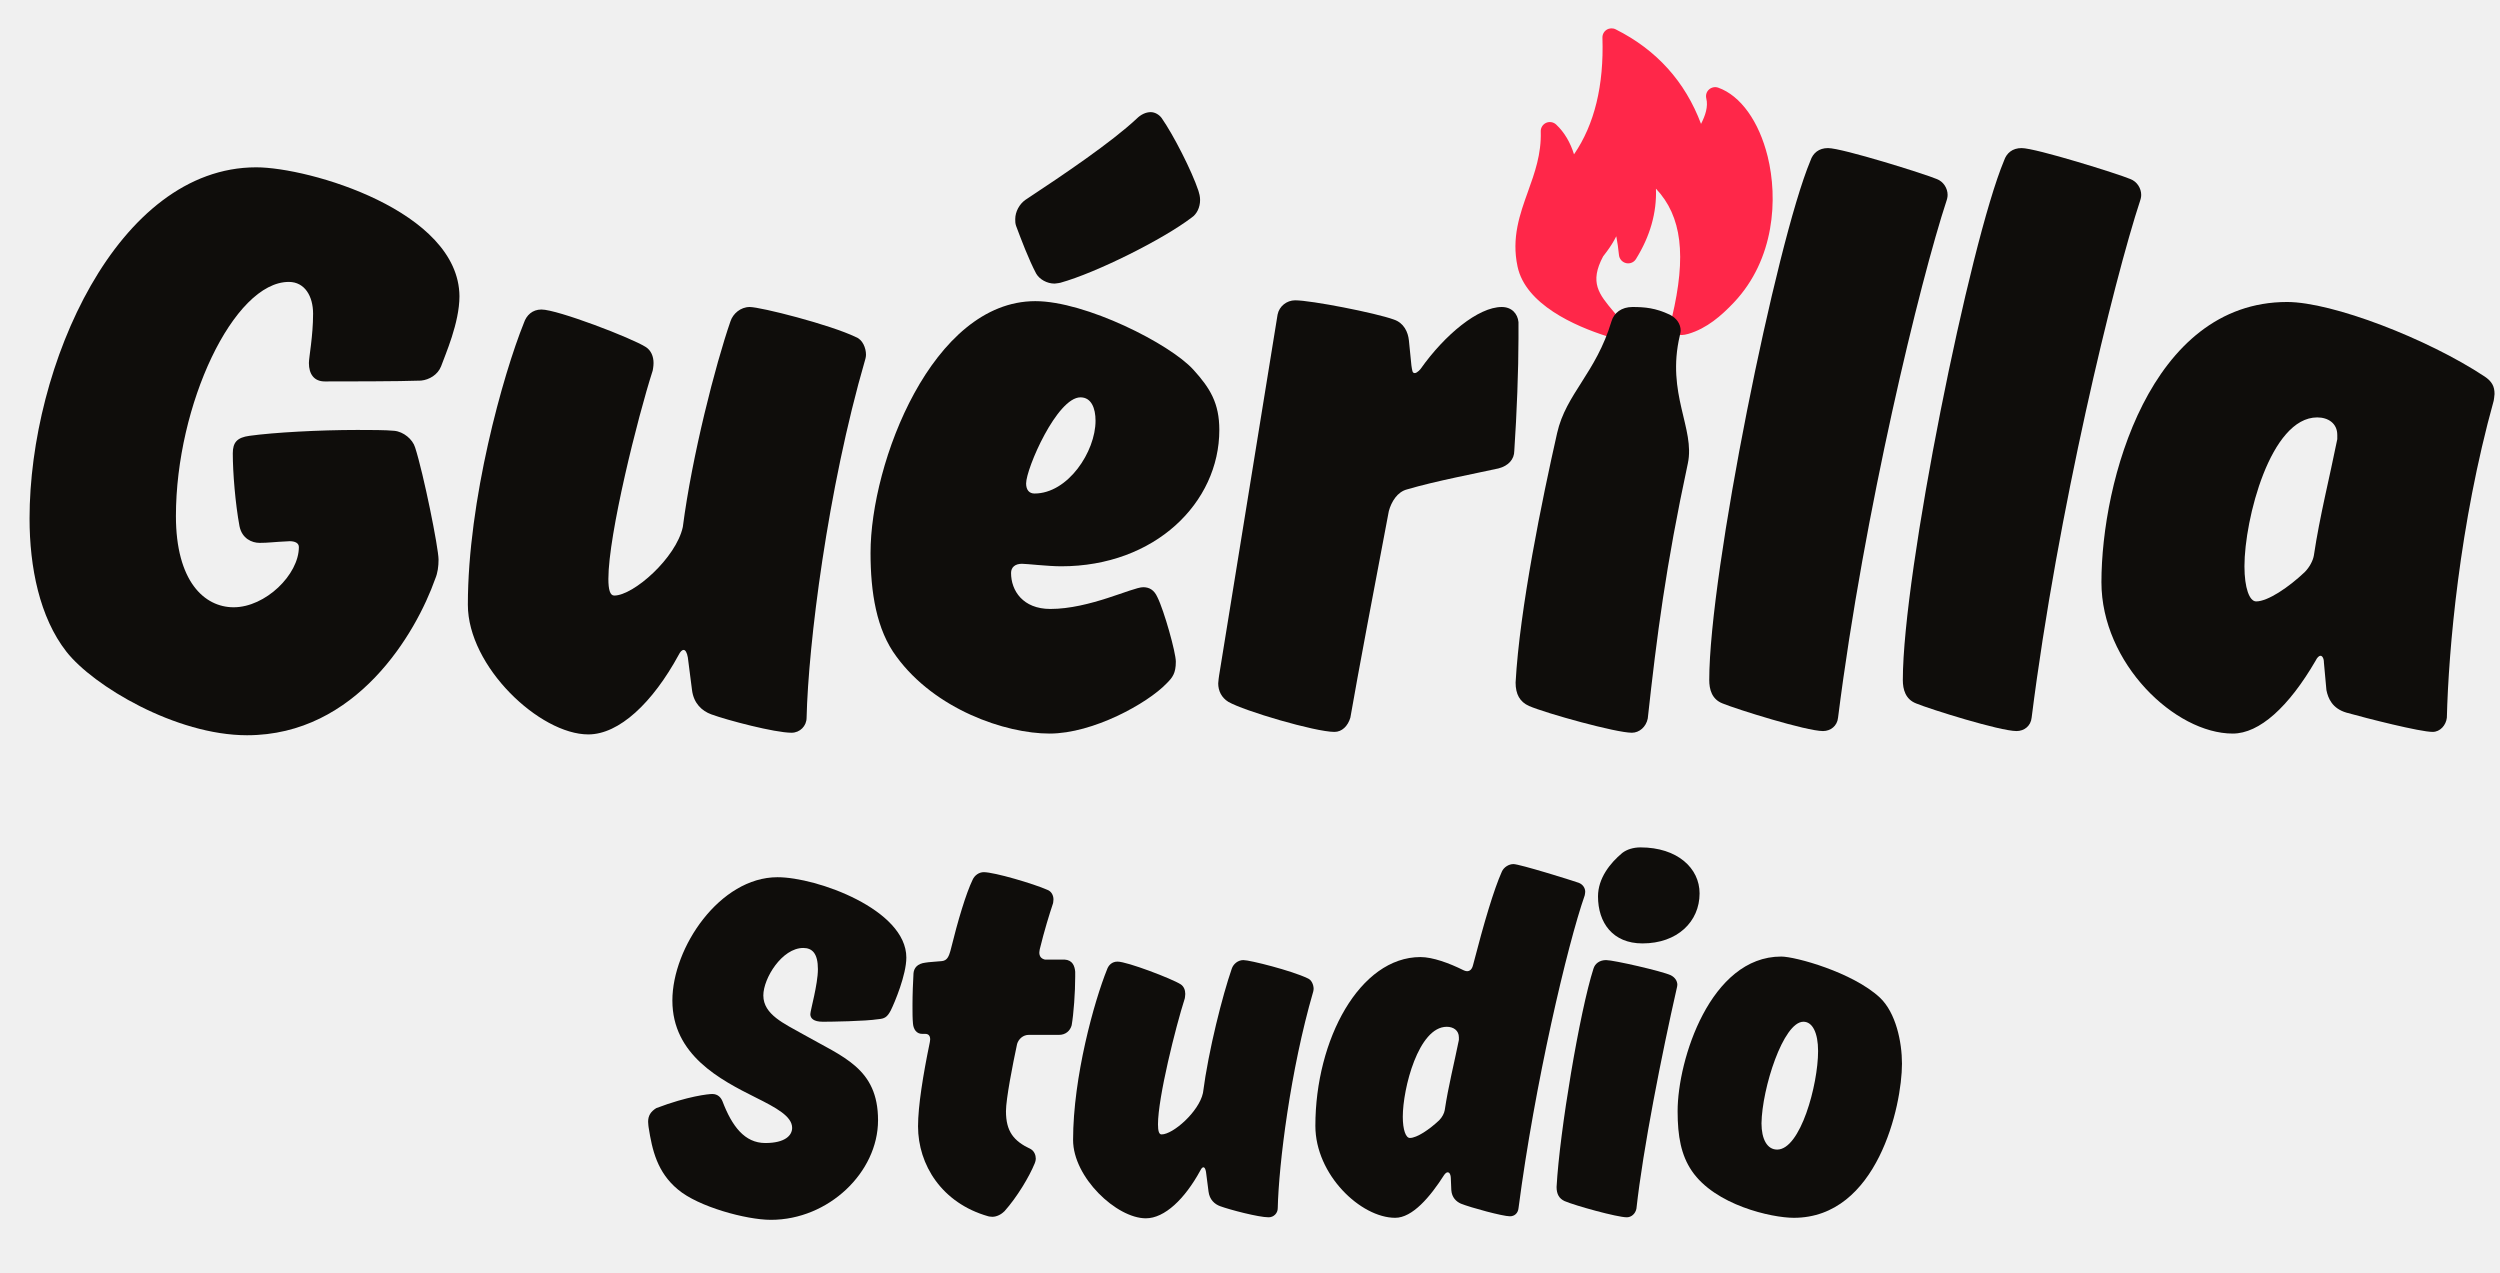
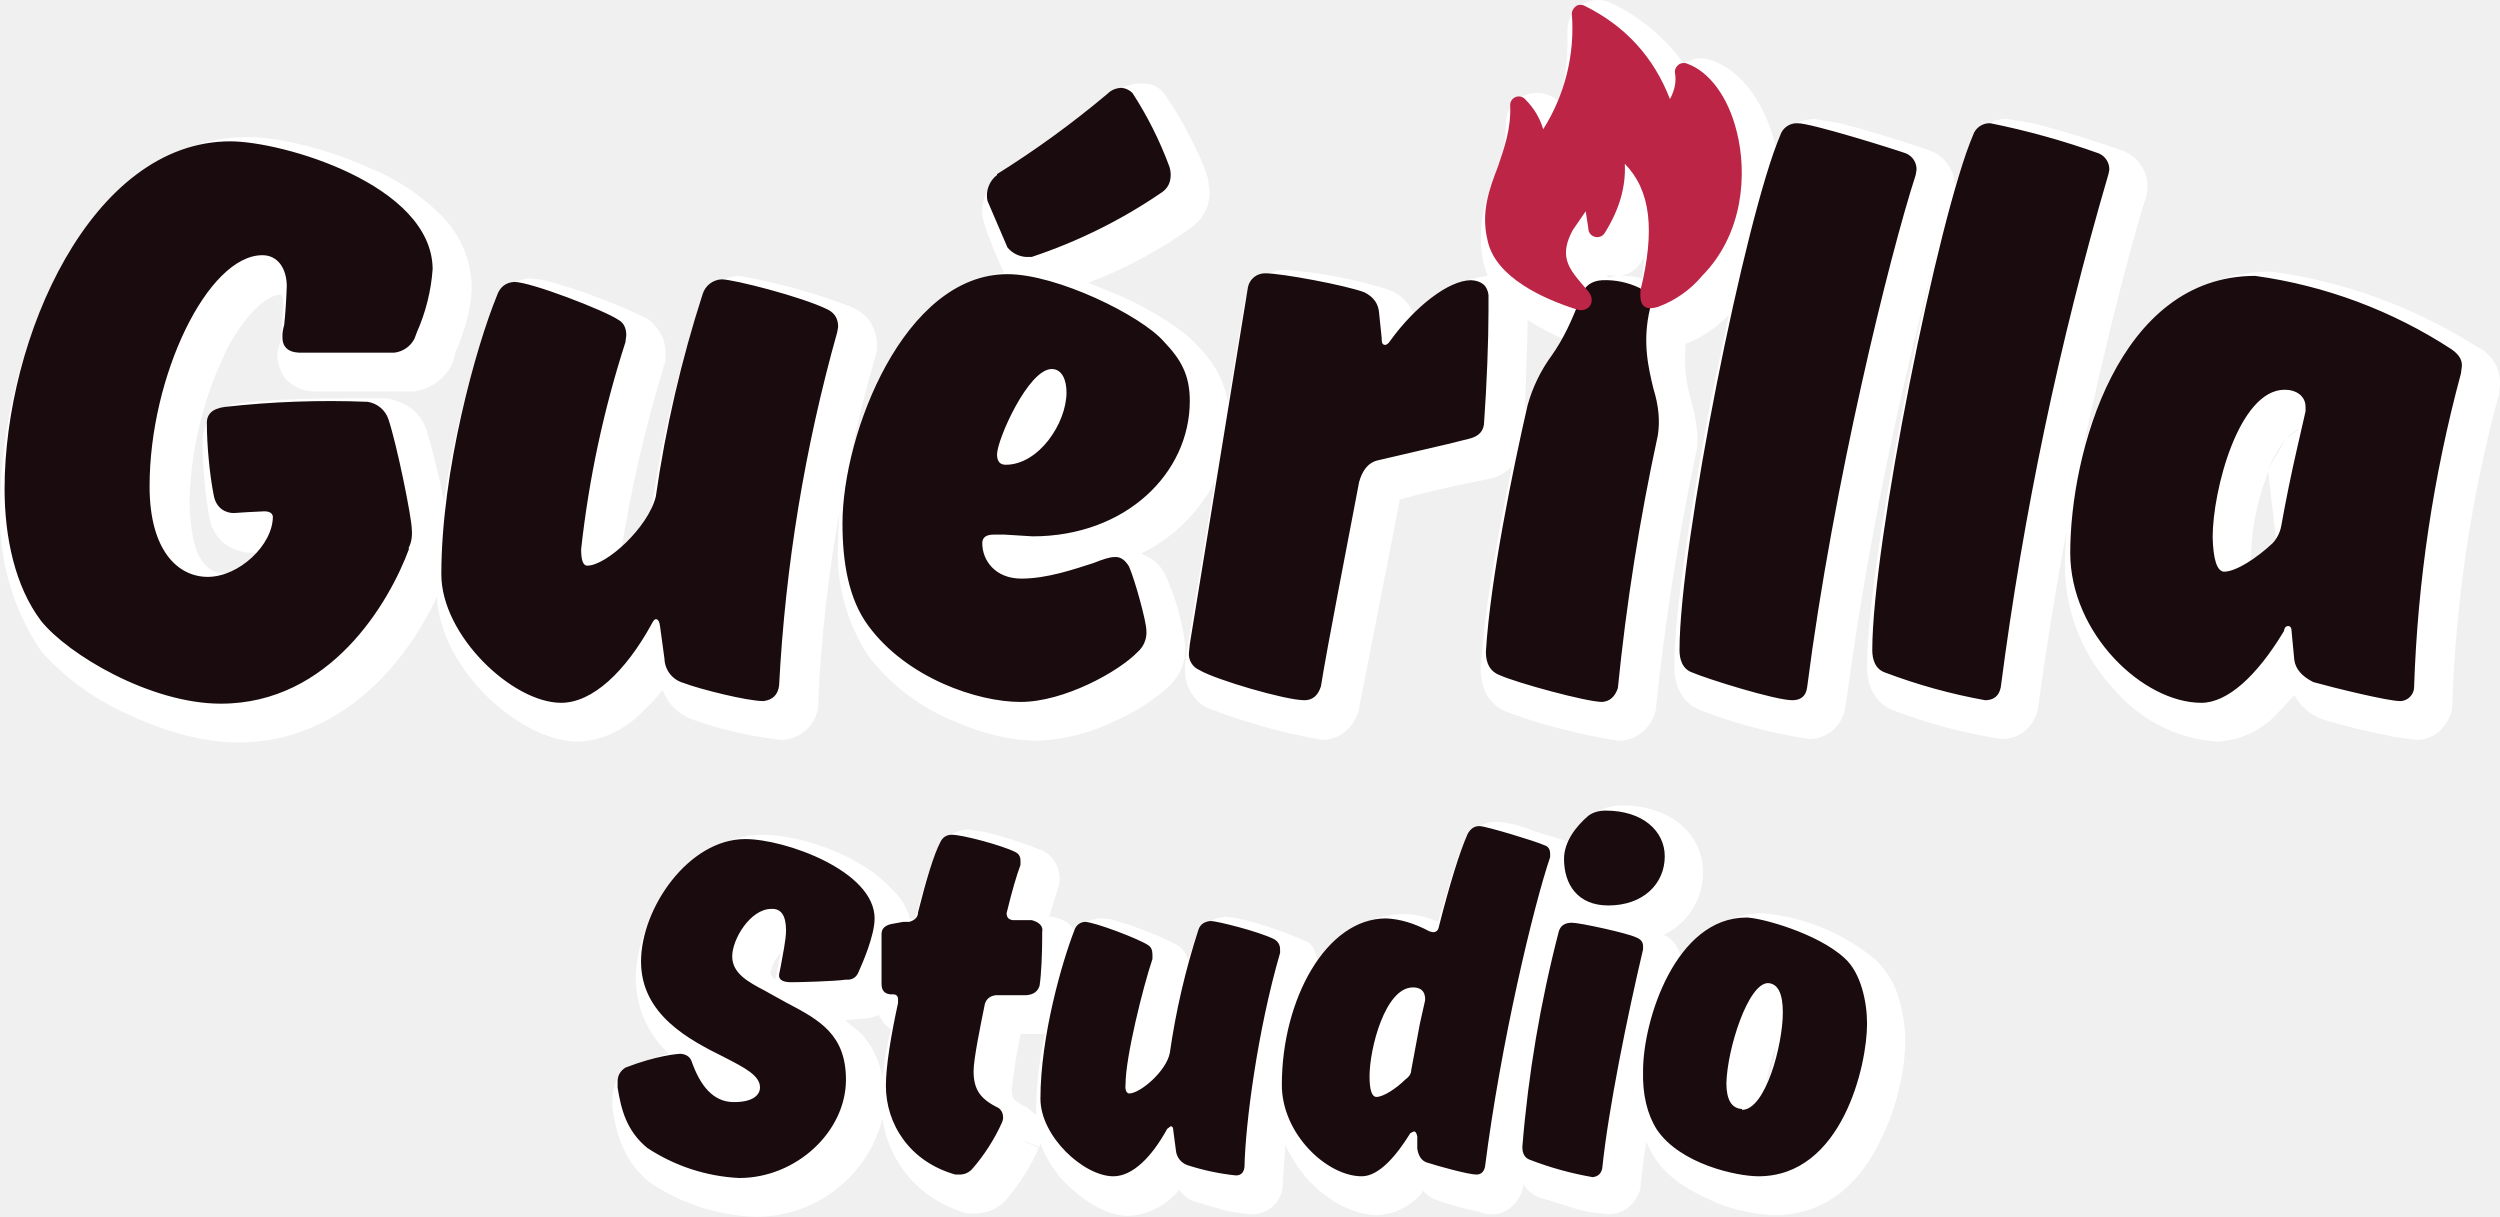
- <svg xmlns="http://www.w3.org/2000/svg" width="222" height="113" viewBox="0 0 222 113" fill="none" aria-hidden="true">
-   <path class="fire" d="M151.763 7.946C151.984 7.747 152.297 7.686 152.579 7.785C154.556 8.487 156.196 10.769 156.968 13.891C157.894 17.643 157.593 23.02 153.975 26.855C152.86 28.036 151.562 29.167 149.917 29.65C148.189 30.156 148.37 28.603 148.47 28.191C149.766 22.714 149.36 19.206 147.048 16.752C147.127 18.884 146.532 20.981 145.27 23.007C145.089 23.301 144.734 23.446 144.393 23.365C144.053 23.284 143.801 22.996 143.765 22.648C143.704 22.046 143.625 21.49 143.525 20.98C143.298 21.44 143.014 21.896 142.674 22.35C142.558 22.497 142.453 22.637 142.354 22.772C141.12 25.092 141.984 26.12 143.288 27.671C143.453 27.867 143.619 28.067 143.782 28.272C144.559 29.243 143.69 30.143 142.732 29.872C139.83 28.95 135.473 27.029 134.758 23.67C134.211 21.111 134.961 19.025 135.686 17.007L135.686 17.007L135.688 17.002L135.689 16.997C136.277 15.363 136.884 13.673 136.818 11.674C136.808 11.345 136.997 11.044 137.294 10.909C137.594 10.775 137.946 10.835 138.187 11.06C138.904 11.727 139.452 12.656 139.772 13.705C141.587 11.066 142.435 7.594 142.296 3.353C142.286 3.067 142.427 2.796 142.669 2.644C142.909 2.491 143.214 2.476 143.471 2.605C147.099 4.423 149.641 7.243 151.052 11.002C151.426 10.272 151.7 9.482 151.519 8.74C151.449 8.45 151.537 8.143 151.763 7.946Z" fill="#FF2749" />
-   <path d="M21.935 65.29C31.665 65.29 36.938 56.228 38.646 51.401C38.869 50.881 38.943 50.287 38.943 49.693C38.943 48.653 37.606 42.042 36.864 39.74C36.641 38.997 35.824 38.329 35.007 38.255C34.264 38.18 32.853 38.18 31.739 38.18C28.322 38.18 24.312 38.403 22.158 38.7C21.044 38.849 20.672 39.294 20.672 40.26C20.672 41.968 20.895 44.716 21.267 46.722C21.489 47.836 22.381 48.207 23.049 48.207C23.866 48.207 24.163 48.133 25.723 48.059C26.169 48.059 26.54 48.207 26.54 48.578C26.54 51.029 23.569 53.926 20.747 53.926C18.147 53.926 15.622 51.624 15.622 45.83C15.622 35.952 20.747 25.034 25.649 25.034C27.06 25.034 27.802 26.297 27.802 27.856C27.802 29.862 27.431 31.718 27.431 32.238C27.431 33.204 27.877 33.872 28.842 33.872C30.476 33.872 35.527 33.872 37.384 33.798C38.126 33.724 38.869 33.278 39.166 32.535C39.538 31.496 40.8 28.673 40.8 26.297C40.726 18.721 27.431 14.858 22.752 14.858C10.423 14.858 2.624 32.461 2.624 46.053C2.624 50.361 3.515 54.817 5.892 57.862C8.269 60.908 15.622 65.29 21.935 65.29Z" fill="#0F0D0B" />
-   <path d="M76.008 29.936C73.706 28.822 67.541 27.262 66.576 27.262C65.759 27.262 65.09 27.856 64.868 28.525C63.531 32.387 61.451 40.483 60.634 46.796C60.04 49.544 56.252 52.886 54.544 52.886C54.172 52.886 54.024 52.366 54.024 51.401C54.024 47.464 56.623 37.066 57.96 32.907C57.96 32.907 58.035 32.535 58.035 32.238C58.035 31.644 57.812 31.124 57.366 30.827C56.103 30.01 49.493 27.485 48.082 27.485C47.265 27.485 46.745 28.005 46.522 28.673C44.665 33.278 41.546 44.419 41.546 53.703C41.546 59.199 47.933 65.216 52.241 65.216C54.989 65.216 57.96 62.393 60.263 58.16C60.411 57.862 60.56 57.714 60.708 57.714C60.857 57.714 61.005 57.937 61.08 58.382L61.451 61.279C61.6 62.468 62.342 63.136 63.159 63.433C64.57 63.953 68.804 65.067 70.29 65.067C71.032 65.067 71.626 64.473 71.626 63.73C71.775 57.268 73.483 43.454 76.826 31.941C76.826 31.941 76.9 31.718 76.9 31.496C76.9 30.901 76.603 30.159 76.008 29.936Z" fill="#0F0D0B" />
-   <path d="M91.045 17.755C90.525 18.127 90.153 18.795 90.153 19.463C90.153 19.686 90.153 19.835 90.228 20.058C90.673 21.246 91.342 23.029 92.01 24.291C92.307 24.811 92.976 25.183 93.644 25.183C93.793 25.183 94.164 25.108 94.164 25.108C97.358 24.217 103.3 21.246 105.825 19.315C106.271 19.018 106.568 18.424 106.568 17.755C106.568 17.458 106.493 17.161 106.419 16.938C105.825 15.156 104.191 11.962 103.151 10.476C102.928 10.179 102.557 9.957 102.186 9.957C101.74 9.957 101.294 10.179 100.923 10.551C98.695 12.63 94.535 15.453 91.045 17.755ZM89.782 50.881C89.782 50.361 90.153 50.064 90.748 50.064C91.193 50.064 93.05 50.287 94.238 50.287C102.557 50.287 108.276 44.642 108.276 38.18C108.276 35.803 107.459 34.467 105.974 32.833C103.894 30.53 96.392 26.742 91.936 26.742C82.8 26.742 77.304 41.077 77.304 49.098C77.304 52.589 77.824 55.931 79.607 58.308C83.023 62.987 89.262 65.141 93.199 65.141C97.061 65.141 101.889 62.467 103.597 60.685C104.117 60.165 104.414 59.794 104.414 58.754C104.414 57.937 103.374 54.223 102.78 53.035C102.483 52.366 102.037 52.144 101.517 52.144C100.552 52.144 96.764 54.075 93.273 54.075C90.822 54.075 89.782 52.441 89.782 50.881ZM95.947 35.284C96.912 35.284 97.284 36.249 97.284 37.363C97.284 40.111 94.833 43.825 91.862 43.825C91.416 43.825 91.119 43.528 91.119 42.934C91.119 41.597 93.867 35.284 95.947 35.284Z" fill="#0F0D0B" />
-   <path d="M133.355 27.262C131.276 27.262 128.305 29.713 126.151 32.758C126.151 32.758 125.854 33.13 125.631 33.13C125.408 33.13 125.408 32.907 125.334 32.461L125.111 30.233C125.037 29.49 124.665 28.673 123.774 28.376C122.14 27.782 116.421 26.668 115.01 26.668C114.267 26.668 113.599 27.188 113.45 27.931L108.251 60.016C108.251 60.016 108.177 60.536 108.177 60.685C108.177 61.353 108.474 61.947 109.068 62.319C110.479 63.136 116.792 64.993 118.501 64.993C119.169 64.993 119.689 64.473 119.912 63.73C120.58 59.868 122.14 51.624 123.328 45.385C123.551 44.568 124.071 43.676 124.962 43.454C127.488 42.711 131.053 42.042 133.058 41.597C133.949 41.374 134.469 40.78 134.469 40.037C134.692 36.769 134.841 32.758 134.841 30.084V28.599C134.766 27.856 134.247 27.262 133.355 27.262Z" fill="#0F0D0B" />
-   <path d="M146.321 63.804C147.132 56.436 147.916 50.297 149.879 41.157C150.544 38.063 147.945 34.968 149.168 29.8C149.168 29.8 149.242 29.503 149.242 29.354C149.242 28.76 148.871 28.24 148.276 27.943C147.014 27.349 146.073 27.262 144.959 27.262C143.993 27.262 143.325 27.782 143.102 28.525C141.721 33.13 139.062 34.968 138.274 38.45C136.961 44.252 134.943 54.06 134.585 60.611C134.585 61.65 134.957 62.319 135.774 62.69C137.333 63.359 143.498 65.067 144.909 65.067C145.578 65.067 146.172 64.547 146.321 63.804Z" fill="#0F0D0B" />
-   <path d="M163.219 63.73C165.521 45.459 170.497 24.96 172.874 17.755C172.874 17.755 172.948 17.532 172.948 17.31C172.948 16.715 172.577 16.121 171.983 15.898C170.943 15.453 163.59 13.15 162.327 13.15C161.51 13.15 160.991 13.596 160.768 14.264C157.723 21.543 151.781 50.881 151.781 60.388C151.781 61.205 152.004 62.096 152.969 62.467C154.232 62.987 160.396 64.918 161.882 64.918C162.55 64.918 163.144 64.473 163.219 63.73Z" fill="#0F0D0B" />
-   <path d="M180.409 63.73C182.711 45.459 187.688 24.96 190.064 17.755C190.064 17.755 190.139 17.532 190.139 17.31C190.139 16.715 189.767 16.121 189.173 15.898C188.133 15.453 180.78 13.15 179.518 13.15C178.701 13.15 178.181 13.596 177.958 14.264C174.913 21.543 168.971 50.881 168.971 60.388C168.971 61.205 169.194 62.096 170.159 62.467C171.422 62.987 177.586 64.918 179.072 64.918C179.74 64.918 180.335 64.473 180.409 63.73Z" fill="#0F0D0B" />
-   <path d="M208.368 63.284C210.225 63.804 214.905 64.993 216.019 64.993C216.687 64.993 217.207 64.398 217.281 63.73C217.43 57.714 218.395 46.573 221.441 35.581C221.441 35.581 221.515 35.135 221.515 34.986C221.515 34.318 221.292 33.872 220.624 33.427C215.573 30.084 207.106 26.817 203.095 26.817C190.914 26.817 186.607 42.785 186.607 51.698C186.607 58.902 193.143 65.141 198.267 65.141C200.644 65.141 203.244 62.764 205.62 58.679C205.769 58.382 205.918 58.234 206.066 58.234C206.215 58.234 206.363 58.457 206.363 58.828L206.586 61.279C206.735 62.022 207.106 62.913 208.368 63.284ZM204.655 50.807C203.244 52.144 201.387 53.406 200.347 53.406C199.753 53.406 199.307 52.218 199.307 50.287C199.307 46.127 201.61 37.066 205.769 37.066C206.735 37.066 207.551 37.586 207.551 38.626V38.997C206.883 42.34 205.992 45.83 205.472 49.321C205.398 49.767 205.1 50.361 204.655 50.807Z" fill="#0F0D0B" />
-   <path d="M157.812 102.083C159.876 102.083 161.446 96.34 161.446 93.333C161.446 91.718 160.953 90.73 160.145 90.73C158.35 90.73 156.466 96.654 156.421 99.75C156.421 101.141 156.914 102.083 157.812 102.083ZM168.895 94.455C168.895 98.224 166.697 108.141 159.293 108.141C157.318 108.141 152.292 107.019 150.228 103.968C149.286 102.577 148.972 100.917 148.972 98.673C148.972 94.096 151.888 84.942 158.171 84.942C159.427 84.942 164.498 86.333 166.921 88.576C168.357 89.923 168.895 92.525 168.895 94.455Z" fill="#0F0D0B" />
-   <path d="M145.673 75.249C148.948 75.249 150.923 77.089 150.923 79.333C150.923 81.846 148.948 83.775 145.852 83.775C143.205 83.775 141.903 81.935 141.903 79.602C141.903 77.986 142.98 76.64 144.057 75.743C144.461 75.429 145.044 75.249 145.673 75.249ZM145.314 107.333C145.224 107.782 144.865 108.096 144.461 108.096C143.608 108.096 139.884 107.064 138.942 106.66C138.448 106.436 138.224 106.032 138.224 105.404C138.493 100.468 140.288 89.788 141.499 86.019C141.634 85.57 142.038 85.256 142.621 85.256C143.294 85.256 147.602 86.243 148.365 86.602C148.724 86.782 148.948 87.096 148.948 87.455C148.948 87.544 148.903 87.724 148.903 87.724C147.557 93.647 145.897 102.038 145.314 107.333Z" fill="#0F0D0B" />
-   <path d="M133.363 77.403C133.542 76.999 133.991 76.73 134.395 76.73C134.933 76.73 139.555 78.166 140.184 78.39C140.543 78.525 140.767 78.839 140.767 79.198C140.767 79.288 140.722 79.512 140.722 79.512C139.196 83.865 136.28 96.25 134.844 107.289C134.799 107.737 134.485 108.007 134.081 108.007C133.453 108.007 130.626 107.244 129.728 106.885C129.324 106.705 128.92 106.346 128.876 105.673C128.876 105.404 128.831 104.821 128.831 104.596C128.831 104.372 128.741 104.103 128.561 104.103C128.472 104.103 128.382 104.147 128.247 104.327C126.991 106.301 125.42 108.141 123.895 108.141C120.843 108.141 116.805 104.327 116.805 99.974C116.805 92.301 120.754 84.987 126.138 84.987C127.215 84.987 128.696 85.525 129.953 86.153C130.042 86.198 130.177 86.243 130.267 86.243C130.536 86.243 130.715 86.064 130.805 85.705C131.792 81.89 132.645 79.019 133.363 77.403ZM127.799 99.481C128.068 99.211 128.247 98.853 128.292 98.583C128.606 96.474 129.145 94.365 129.549 92.346V92.121C129.549 91.493 129.055 91.179 128.472 91.179C125.959 91.179 124.568 96.654 124.568 99.167C124.568 100.333 124.837 101.051 125.196 101.051C125.824 101.051 126.946 100.288 127.799 99.481Z" fill="#0F0D0B" />
-   <path d="M116.112 86.871C116.471 87.006 116.65 87.455 116.65 87.814C116.65 87.948 116.605 88.083 116.605 88.083C114.586 95.038 113.554 103.385 113.464 107.289C113.464 107.737 113.105 108.096 112.656 108.096C111.759 108.096 109.201 107.423 108.349 107.109C107.855 106.93 107.406 106.526 107.317 105.808L107.092 104.058C107.047 103.788 106.958 103.654 106.868 103.654C106.778 103.654 106.688 103.744 106.599 103.923C105.207 106.481 103.413 108.186 101.752 108.186C99.15 108.186 95.29 104.551 95.29 101.231C95.29 95.622 97.175 88.891 98.297 86.109C98.432 85.705 98.746 85.391 99.239 85.391C100.092 85.391 104.086 86.916 104.849 87.41C105.118 87.589 105.252 87.903 105.252 88.262C105.252 88.442 105.207 88.666 105.207 88.666C104.4 91.179 102.829 97.461 102.829 99.84C102.829 100.423 102.919 100.737 103.143 100.737C104.175 100.737 106.464 98.718 106.823 97.058C107.317 93.243 108.573 88.352 109.381 86.019C109.515 85.615 109.919 85.256 110.413 85.256C110.996 85.256 114.721 86.198 116.112 86.871Z" fill="#0F0D0B" />
-   <path d="M95.164 91.045C95.029 91.538 94.625 91.897 94.042 91.897H91.35C90.856 91.897 90.452 92.256 90.318 92.705C89.914 94.59 89.33 97.596 89.33 98.673C89.33 100.468 90.003 101.321 91.529 102.038C91.843 102.218 91.978 102.577 91.978 102.891C91.978 103.071 91.888 103.295 91.888 103.295C91.394 104.507 90.318 106.301 89.196 107.558C88.927 107.827 88.523 108.052 88.119 108.052C87.939 108.052 87.76 108.007 87.76 108.007C83.632 106.84 81.522 103.43 81.522 100.019C81.522 98.224 81.971 95.442 82.555 92.615C82.555 92.615 82.599 92.391 82.599 92.301C82.599 91.987 82.465 91.807 82.151 91.807H81.881C81.388 91.807 81.119 91.404 81.074 90.91C81.029 90.461 81.029 89.923 81.029 89.294C81.029 88.307 81.074 87.186 81.119 86.423C81.163 85.974 81.433 85.57 82.195 85.48C82.42 85.435 83.183 85.391 83.632 85.346C84.125 85.301 84.26 84.897 84.394 84.448C85.067 81.711 85.785 79.333 86.369 78.121C86.548 77.717 86.952 77.448 87.356 77.448C88.298 77.448 91.798 78.48 93.01 79.019C93.369 79.153 93.548 79.512 93.548 79.871C93.548 80.051 93.504 80.23 93.504 80.23C93.189 81.172 92.741 82.608 92.337 84.269C92.337 84.269 92.292 84.493 92.292 84.583C92.292 84.897 92.427 85.121 92.786 85.211H94.536C95.254 85.256 95.433 85.794 95.478 86.288V86.737C95.478 88.128 95.343 90.013 95.164 91.045Z" fill="#0F0D0B" />
-   <path d="M77.97 99.481C77.97 104.103 73.573 108.321 68.457 108.321C66.258 108.321 61.995 107.154 60.2 105.628C58.361 104.103 57.912 102.128 57.598 100.109C57.598 100.109 57.553 99.795 57.553 99.615C57.553 99.077 57.777 98.718 58.271 98.404C61.098 97.327 62.938 97.147 63.252 97.147C63.745 97.147 64.014 97.461 64.149 97.775C65.002 100.019 66.124 101.5 67.963 101.5C69.713 101.5 70.342 100.827 70.342 100.154C70.342 99.122 68.906 98.359 67.111 97.461C63.97 95.891 59.707 93.692 59.707 88.846C59.707 84.134 63.925 77.897 69.04 77.897C72.54 77.897 80.483 80.769 80.483 85.032C80.483 86.557 79.451 89.025 79.092 89.743C78.778 90.327 78.553 90.461 77.97 90.506C76.848 90.686 73.752 90.731 73.079 90.731C72.226 90.731 71.957 90.416 71.957 90.057C71.957 89.743 72.63 87.41 72.63 86.064C72.63 84.673 72.136 84.179 71.329 84.179C69.444 84.179 67.784 86.871 67.784 88.397C67.784 90.102 69.668 90.91 71.329 91.852C74.874 93.872 77.97 94.859 77.97 99.481Z" fill="#0F0D0B" />
+ <svg xmlns="http://www.w3.org/2000/svg" width="113px" height="55px" viewBox="0 0 113 55" version="1.1">
+   <g id="Page-1" stroke="none" stroke-width="1" fill="none" fill-rule="evenodd">
+     <g id="guerilla.studio-logo">
+       <path d="M73.324,36.405 C75.365,36.405 76.974,37.575 76.974,39.446 C76.975,40.64 76.289,41.73 75.208,42.253 C75.626,42.461 75.888,42.812 75.993,43.305 C76.817,42.214 78.033,41.278 79.682,41.278 C81.592,41.46 83.292,42.162 84.784,43.383 C85.307,43.903 85.66,44.501 85.843,45.176 C86.027,45.852 86.118,46.476 86.118,47.048 C86.118,48.139 85.804,50.01 84.941,51.647 C84.156,53.285 82.664,54.922 80.231,54.922 C79.33,54.892 78.44,54.707 77.602,54.376 L77.366,54.259 C76.463,53.869 75.482,53.324 74.854,52.427 C74.671,52.167 74.527,51.894 74.423,51.609 L74.305,52.271 L74.148,53.636 L74.148,53.714 C73.991,54.337 73.441,54.883 72.735,54.883 L71.95,54.805 L71.401,54.688 L69.517,54.103 C69.242,53.976 69.011,53.773 68.85,53.519 L68.85,53.636 C68.789,53.964 68.624,54.265 68.379,54.493 C68.117,54.753 67.816,54.883 67.476,54.883 C67.214,54.883 67.005,54.844 66.848,54.766 C66.168,54.636 65.514,54.454 64.886,54.22 C64.676,54.142 64.493,54.012 64.336,53.83 L64.14,54.064 C63.658,54.574 62.998,54.881 62.295,54.922 C61.118,54.922 60.019,54.259 59.156,53.363 C58.789,52.947 58.462,52.466 58.174,51.92 L58.096,51.725 L57.978,53.519 C57.978,54.298 57.35,54.883 56.605,54.883 C56.16,54.857 55.715,54.792 55.27,54.688 L54.878,54.571 L54.093,54.337 C53.779,54.259 53.517,54.077 53.308,53.792 L52.994,54.103 C52.461,54.609 51.767,54.913 51.032,54.961 C50.011,54.961 48.951,54.259 48.206,53.519 C47.682,52.999 47.29,52.388 47.028,51.686 L46.989,51.842 L46.047,51.492 L46.95,51.881 C46.675,52.583 46.047,53.597 45.419,54.298 L45.38,54.337 C44.935,54.727 44.425,54.896 43.849,54.844 L43.692,54.844 C41.455,54.181 40.16,52.466 39.885,50.556 C39.234,53.172 36.868,55.007 34.155,55 C32.443,54.942 30.782,54.401 29.367,53.441 C28.111,52.427 27.837,51.102 27.68,50.049 L27.68,49.659 C27.68,49.075 27.954,48.49 28.465,48.217 L28.543,48.178 L28.661,48.139 C29.263,47.905 29.786,47.736 30.231,47.632 C29.285,46.754 28.746,45.527 28.739,44.241 C28.739,42.799 29.367,41.2 30.348,39.953 C31.33,38.783 32.742,37.731 34.469,37.731 C35.529,37.731 37.138,38.121 38.473,38.822 L38.747,38.978 C39.349,39.316 39.872,39.719 40.317,40.187 C40.71,40.551 40.984,41.005 41.141,41.551 L41.377,41.551 C41.612,40.512 41.926,39.498 42.319,38.51 L42.358,38.433 C42.604,37.873 43.156,37.507 43.771,37.497 L44.556,37.614 C45.393,37.822 46.204,38.082 46.989,38.394 C47.656,38.627 47.892,39.251 47.892,39.719 L47.853,40.109 L46.871,39.875 L47.813,40.109 L47.813,40.187 L47.421,41.434 C47.944,41.46 48.337,41.681 48.598,42.097 C48.86,41.733 49.252,41.538 49.776,41.512 L50.207,41.551 L50.6,41.668 C51.478,41.933 52.331,42.272 53.151,42.682 C53.42,42.835 53.617,43.087 53.7,43.383 L54.014,42.487 C54.228,41.868 54.808,41.448 55.466,41.434 L56.134,41.551 C57.18,41.811 58.188,42.162 59.156,42.604 C59.26,42.682 59.352,42.812 59.43,42.993 L59.587,43.5 C60.529,42.253 61.824,41.317 63.434,41.317 C63.957,41.317 64.48,41.434 65.003,41.668 L65.396,40.382 C65.605,39.602 65.867,38.835 66.181,38.082 C66.432,37.509 67.004,37.141 67.633,37.146 L68.025,37.185 C68.496,37.263 68.941,37.393 69.36,37.575 L70.89,38.043 C71.145,37.598 71.477,37.202 71.872,36.873 L71.911,36.873 L71.95,36.834 C72.352,36.552 72.832,36.402 73.324,36.405 M47.225,46.736 L46.126,46.736 L45.89,48.022 L45.733,49.192 C45.733,49.477 45.772,49.646 45.851,49.698 L45.89,49.737 L46.283,50.01 L46.361,50.01 L46.832,50.4 C46.832,49.179 46.963,47.957 47.225,46.736 M80.27,47.281 C80.035,47.905 79.891,48.503 79.839,49.075 L79.878,48.919 C80.083,48.393 80.215,47.842 80.27,47.281 M39.728,45.878 C39.467,45.982 39.257,46.034 39.1,46.034 L38.198,46.112 L38.943,46.736 C39.414,47.255 39.728,47.905 39.885,48.685 C39.964,47.983 40.095,47.255 40.278,46.502 L40.239,46.502 C40.017,46.342 39.841,46.127 39.728,45.878 M35.294,43.071 C35.11,43.253 34.98,43.461 34.901,43.695 L34.823,44.007 L34.94,44.202 L35.058,44.28 L35.058,44.202 L35.294,43.071 Z M72.853,0.152 C74.151,0.777 75.271,1.715 76.11,2.881 C76.503,2.621 76.921,2.569 77.366,2.725 C78.818,3.232 79.799,4.791 80.231,6.506 L80.231,6.623 L80.27,6.545 C80.584,5.817 81.16,5.428 81.997,5.376 L83.175,5.57 C84.561,5.934 85.922,6.35 87.256,6.818 C87.963,7.091 88.355,7.753 88.355,8.416 L89.022,6.545 C89.101,6.259 89.297,5.986 89.611,5.726 C89.951,5.493 90.318,5.376 90.71,5.376 L91.887,5.57 C93.274,5.934 94.635,6.35 95.969,6.818 C96.833,7.169 97.264,8.104 96.99,8.962 L96.872,9.313 C96.205,11.496 95.145,15.628 94.125,20.384 C94.389,19.442 94.744,18.529 95.184,17.655 L95.302,17.382 C96.715,14.653 99.07,12.275 102.68,12.275 C105.93,12.724 109.047,13.853 111.825,15.589 L112.1,15.745 C112.767,16.135 113.12,16.914 112.963,17.655 L112.963,17.85 L112.924,17.928 C111.698,22.473 111,27.142 110.844,31.845 L110.844,31.961 C110.765,32.624 110.176,33.443 109.235,33.443 L108.332,33.326 C107.233,33.118 106.147,32.858 105.074,32.546 C104.485,32.363 103.992,31.957 103.701,31.416 L102.916,32.273 L102.759,32.429 C102.071,33.09 101.164,33.478 100.208,33.521 C98.409,33.395 96.739,32.551 95.577,31.182 C94.184,29.711 93.387,27.782 93.34,25.763 L93.34,25.373 C93.34,24.984 93.366,24.529 93.418,24.009 L93.457,23.814 L93.3,24.594 C92.851,27.04 92.458,29.497 92.123,31.961 C92.005,32.78 91.338,33.404 90.475,33.404 C88.8,33.144 87.178,32.715 85.608,32.117 C84.548,31.728 84.391,30.675 84.391,30.168 C84.391,27.634 85.176,22.684 86.118,17.928 C86.511,15.797 86.955,13.757 87.453,11.808 L87.531,11.418 L87.335,12.197 C85.686,18.435 84.417,24.75 83.528,31.143 L83.41,31.961 C83.292,32.78 82.625,33.404 81.762,33.404 C80.087,33.144 78.465,32.715 76.895,32.117 C75.836,31.728 75.679,30.675 75.679,30.168 C75.679,27.634 76.463,22.684 77.366,17.928 L78.151,14.225 C77.602,14.803 76.932,15.255 76.189,15.55 C76.11,16.46 76.202,17.343 76.463,18.201 L76.581,18.669 C76.699,19.253 76.817,19.955 76.62,20.657 C75.836,24.399 75.247,28.167 74.854,31.961 L74.854,32.039 C74.697,32.819 74.03,33.482 73.167,33.482 C71.466,33.222 69.792,32.793 68.143,32.195 C67.753,32.042 67.423,31.769 67.201,31.416 C67.018,31.026 66.926,30.636 66.926,30.246 C67.083,27.556 67.751,23.931 68.339,21.085 C68.078,21.345 67.764,21.527 67.397,21.631 L67.358,21.631 L66.416,21.826 C65.37,22.034 64.336,22.281 63.316,22.567 L63.277,22.567 L61.432,32 L61.432,32.078 C61.236,32.741 60.686,33.443 59.744,33.443 C57.965,33.131 56.212,32.637 54.485,31.961 C53.819,31.549 53.464,30.783 53.583,30.012 L53.583,29.817 L54.564,29.934 L53.583,29.778 L54.917,21.748 C54.188,23.168 53.019,24.316 51.581,25.023 L52.052,25.257 C52.314,25.438 52.523,25.685 52.68,25.997 C53.151,27.037 53.452,28.128 53.583,29.272 C53.583,29.921 53.36,30.48 52.915,30.948 C52.176,31.629 51.327,32.183 50.404,32.585 C49.316,33.125 48.126,33.431 46.911,33.482 C45.759,33.482 44.517,33.196 43.182,32.624 L42.986,32.546 C41.516,31.915 40.233,30.922 39.257,29.662 C38.245,28.113 37.764,26.281 37.884,24.438 C37.884,23.97 37.91,23.502 37.962,23.035 C37.437,25.933 37.109,28.863 36.981,31.806 C36.981,32.702 36.196,33.443 35.294,33.443 C33.933,33.287 32.625,32.988 31.369,32.546 C30.78,32.351 30.191,31.883 29.956,31.182 C29.642,31.572 29.302,31.935 28.936,32.273 C28.124,33.053 27.196,33.469 26.149,33.521 C24.658,33.521 23.088,32.546 21.91,31.377 C20.772,30.207 19.83,28.648 19.752,26.972 C19.125,28.335 18.276,29.586 17.24,30.675 C15.709,32.234 13.59,33.56 10.764,33.56 C9.037,33.56 7.232,32.975 5.662,32.234 L5.505,32.156 C4.115,31.501 2.874,30.573 1.855,29.428 C0.554,27.495 -0.092,25.201 0.011,22.879 C0.011,19.292 1.031,15.199 2.876,11.964 C4.72,8.767 7.546,6.194 11.196,6.194 C12.53,6.194 14.807,6.701 16.887,7.676 L17.083,7.753 C18.15,8.241 19.121,8.914 19.948,9.742 C20.802,10.592 21.294,11.737 21.322,12.938 C21.322,14.108 20.811,15.433 20.537,16.057 L20.537,16.135 L20.458,16.408 C20.105,17.187 19.359,17.616 18.692,17.694 L14.257,17.694 C13.734,17.694 13.289,17.512 12.923,17.148 C12.66,16.8 12.522,16.375 12.53,15.94 L12.687,15.394 C12.74,14.9 12.779,14.354 12.805,13.757 C12.805,13.601 12.779,13.458 12.727,13.328 C12.465,13.276 12.073,13.484 11.549,13.952 C10.995,14.543 10.532,15.213 10.176,15.94 L10.097,16.135 C9.12,18.225 8.599,20.496 8.566,22.801 C8.619,24.126 8.815,24.984 9.155,25.373 C9.375,25.721 9.763,25.928 10.176,25.919 C10.594,25.919 11.039,25.711 11.51,25.295 L11.785,24.984 L11.353,24.984 C10.686,24.984 9.705,24.594 9.469,23.424 C9.273,22.372 9.155,20.929 9.155,19.994 C9.129,19.63 9.26,19.24 9.548,18.824 C9.992,18.487 10.385,18.292 10.725,18.24 C11.863,18.084 13.865,18.006 15.552,18.006 L17.515,18.006 C17.907,18.084 18.274,18.24 18.614,18.474 C18.928,18.733 19.15,19.058 19.281,19.448 C19.595,20.488 19.856,21.566 20.066,22.684 C20.576,19.058 21.636,15.589 22.342,13.835 C22.538,13.211 23.127,12.587 24.03,12.587 L24.618,12.665 L25.286,12.86 C26.672,13.276 28.007,13.796 29.289,14.419 C29.838,14.861 30.1,15.381 30.074,15.979 L30.074,16.33 L30.034,16.447 L30.034,16.486 L29.053,16.291 L29.995,16.486 L29.995,16.602 C29.158,19.331 28.517,22.112 28.072,24.945 L28.386,24.633 C28.857,24.217 29.21,23.71 29.446,23.112 C29.838,19.877 30.937,15.784 31.644,13.757 C31.914,13.011 32.612,12.503 33.41,12.47 C35.189,12.782 36.916,13.263 38.59,13.913 C38.983,14.121 39.257,14.38 39.414,14.692 C39.624,15.108 39.689,15.537 39.611,15.979 L39.571,16.057 L39.571,16.096 C39.153,17.499 38.8,18.928 38.512,20.384 L38.394,20.89 L38.473,20.618 C38.821,19.304 39.321,18.035 39.964,16.836 C41.141,14.692 42.986,12.704 45.38,12.314 C45.027,11.613 44.713,10.755 44.517,10.209 L44.517,10.17 C44.412,9.859 44.373,9.651 44.399,9.547 C44.399,8.845 44.791,8.221 45.262,7.87 L46.047,7.364 C47.488,6.458 48.865,5.455 50.168,4.362 C50.508,3.998 50.953,3.803 51.502,3.777 C52.327,3.738 52.484,4.089 52.758,4.401 L52.758,4.44 C53.347,5.259 54.25,6.974 54.564,7.948 L54.603,8.104 L54.681,8.689 C54.681,9.303 54.391,9.88 53.897,10.248 C52.446,11.295 50.862,12.147 49.187,12.782 L50.718,13.406 C52.091,14.03 53.465,14.887 54.132,15.628 C54.812,16.304 55.257,17.083 55.466,17.967 L55.506,18.162 L56.251,13.64 C56.463,12.846 57.154,12.269 57.978,12.197 C59.6,12.301 61.196,12.6 62.766,13.094 C63.323,13.299 63.755,13.744 63.944,14.302 L64.886,13.523 C65.544,12.942 66.366,12.574 67.24,12.47 L67.044,11.847 C66.73,10.287 67.162,9.001 67.515,8.026 L67.554,7.948 L67.672,7.637 C67.942,6.995 68.075,6.305 68.065,5.609 C68.062,5.055 68.389,4.551 68.898,4.323 C69.407,4.096 70.003,4.187 70.419,4.557 L70.459,4.635 C70.742,3.673 70.874,2.674 70.851,1.672 L70.851,1.438 C70.824,0.95 71.063,0.485 71.477,0.219 C71.89,-0.047 72.415,-0.072 72.853,0.152 M102.523,21.319 C102,22.671 101.738,24.035 101.738,25.412 L101.778,25.412 C102.196,25.153 102.563,24.841 102.877,24.477 L102.877,24.399 L102.523,21.319 Z M103.348,19.799 C103.06,20.137 102.772,20.631 102.484,21.28 L103.348,19.799 Z M47.97,19.019 C47.656,19.435 47.408,19.877 47.225,20.345 L47.421,20.15 C47.682,19.76 47.866,19.383 47.97,19.019 M103.936,19.409 C103.805,19.409 103.609,19.539 103.348,19.799 L103.936,19.409 Z M69.046,14.458 L69.046,14.848 L68.928,18.552 C69.216,17.694 69.582,16.966 70.027,16.369 L70.027,16.33 L70.655,15.316 C70.105,15.082 69.569,14.796 69.046,14.458 M74.344,11.535 L74.187,11.847 C73.952,12.184 73.651,12.392 73.284,12.47 C73.625,12.47 73.939,12.509 74.226,12.587 L74.344,11.535 Z M72.657,12.431 L72.617,12.431 L72.696,12.548 L73.088,12.47 L73.049,12.47 L72.657,12.431 Z" id="Shape" fill="#FFFFFF" />
+       <path d="M45.066,7.909 C44.708,8.184 44.54,8.639 44.634,9.079 L45.537,11.184 C45.741,11.433 46.039,11.588 46.361,11.613 L46.636,11.613 C48.726,10.917 50.708,9.933 52.523,8.689 C52.785,8.507 52.915,8.247 52.915,7.909 C52.915,7.753 52.889,7.611 52.837,7.481 C52.409,6.333 51.857,5.235 51.189,4.206 C51.063,4.077 50.897,3.994 50.718,3.972 C50.456,3.972 50.234,4.063 50.05,4.245 C48.477,5.568 46.811,6.78 45.066,7.87 M44.399,24.555 C44.399,24.295 44.569,24.165 44.909,24.165 L45.419,24.165 L46.675,24.243 C50.875,24.243 53.779,21.397 53.779,18.123 C53.779,16.953 53.386,16.252 52.601,15.433 C51.581,14.264 47.774,12.392 45.537,12.392 C40.867,12.392 38.08,19.604 38.08,23.658 C38.08,25.412 38.355,27.089 39.257,28.297 C40.984,30.636 44.163,31.728 46.126,31.728 C48.088,31.728 50.561,30.363 51.424,29.467 C51.702,29.222 51.848,28.86 51.816,28.492 C51.816,28.102 51.306,26.231 51.032,25.607 C50.848,25.295 50.626,25.153 50.364,25.179 C50.181,25.179 49.867,25.27 49.422,25.451 C48.559,25.724 47.342,26.153 46.165,26.153 C44.988,26.153 44.399,25.334 44.399,24.555 L44.399,24.555 Z M47.539,16.68 C48.01,16.68 48.206,17.187 48.206,17.733 C48.206,19.136 46.95,21.007 45.458,21.007 C45.197,21.007 45.066,20.852 45.066,20.54 C45.066,19.877 46.479,16.68 47.539,16.68 L47.539,16.68 Z M18.496,24.789 C17.593,27.245 14.924,31.806 9.979,31.806 C6.8,31.806 3.072,29.584 1.855,28.063 C0.678,26.504 0.207,24.282 0.207,22.099 C0.207,15.277 4.132,6.389 10.411,6.389 C12.766,6.389 19.516,8.338 19.556,12.158 C19.486,13.14 19.247,14.103 18.849,15.004 L18.731,15.316 C18.553,15.659 18.215,15.893 17.829,15.94 L13.512,15.94 C12.988,15.914 12.74,15.654 12.766,15.16 C12.766,15.03 12.792,14.874 12.844,14.692 C12.897,14.225 12.936,13.64 12.962,12.938 C12.962,12.158 12.57,11.535 11.863,11.535 C9.391,11.535 6.761,16.992 6.761,21.982 C6.761,24.906 8.056,26.075 9.391,26.075 C10.804,26.075 12.334,24.633 12.334,23.346 C12.308,23.19 12.177,23.112 11.942,23.112 L11.157,23.151 L10.568,23.19 C10.215,23.19 9.783,22.996 9.665,22.411 C9.469,21.436 9.351,20.072 9.351,19.175 C9.325,18.733 9.587,18.474 10.136,18.396 C12.286,18.154 14.451,18.075 16.612,18.162 C17.048,18.226 17.412,18.527 17.554,18.941 C17.946,20.111 18.614,23.424 18.614,23.931 C18.64,24.269 18.587,24.555 18.457,24.789 L18.496,24.789 Z M32.625,12.626 C33.135,12.626 36.235,13.406 37.413,13.991 C37.727,14.147 37.884,14.406 37.884,14.77 L37.845,15.004 C36.379,20.22 35.498,25.58 35.215,30.987 C35.163,31.403 34.927,31.637 34.509,31.689 C33.763,31.689 31.604,31.143 30.898,30.87 C30.4,30.733 30.05,30.291 30.034,29.778 L29.838,28.336 C29.812,28.102 29.747,27.985 29.642,27.985 C29.59,27.985 29.524,28.063 29.446,28.219 C28.268,30.363 26.777,31.767 25.364,31.767 C23.166,31.767 19.948,28.726 19.948,25.958 C19.948,21.28 21.518,15.667 22.46,13.367 C22.591,12.977 22.852,12.769 23.245,12.743 C23.99,12.743 27.326,14.03 27.954,14.458 C28.19,14.588 28.308,14.822 28.308,15.16 L28.268,15.472 C27.286,18.516 26.616,21.65 26.267,24.828 C26.267,25.321 26.358,25.568 26.541,25.568 C27.405,25.568 29.289,23.853 29.642,22.45 C30.086,19.342 30.795,16.277 31.761,13.289 C31.878,12.908 32.224,12.642 32.625,12.626 M62.845,15.394 C63.944,13.874 65.474,12.665 66.495,12.665 C66.966,12.691 67.227,12.912 67.28,13.328 L67.28,14.069 C67.28,15.394 67.201,17.421 67.083,19.058 C67.083,19.474 66.848,19.734 66.377,19.838 L65.435,20.072 L62.256,20.813 C61.785,20.929 61.55,21.358 61.432,21.787 C60.843,24.906 60.019,29.077 59.705,31.026 C59.574,31.442 59.326,31.65 58.959,31.65 C58.096,31.65 54.917,30.714 54.211,30.285 C53.901,30.153 53.712,29.839 53.74,29.506 L53.779,29.116 L56.408,12.977 C56.484,12.608 56.814,12.346 57.193,12.353 C57.939,12.353 60.843,12.899 61.667,13.211 C62.086,13.419 62.308,13.731 62.335,14.147 L62.452,15.277 L62.452,15.355 C62.452,15.511 62.505,15.589 62.609,15.589 C62.727,15.589 62.845,15.394 62.845,15.394 M73.127,31.104 C73.512,27.266 74.114,23.452 74.933,19.682 C75.038,19.032 74.972,18.331 74.737,17.577 C74.501,16.602 74.226,15.433 74.58,13.952 L74.58,13.718 C74.58,13.432 74.423,13.198 74.109,13.016 C73.584,12.762 73.004,12.642 72.421,12.665 C71.95,12.691 71.636,12.912 71.479,13.328 C71.087,14.445 70.642,15.355 70.145,16.057 C69.645,16.739 69.272,17.505 69.046,18.318 C68.379,21.241 67.358,26.192 67.162,29.467 C67.162,30.012 67.371,30.363 67.79,30.519 C68.575,30.87 71.715,31.728 72.421,31.728 C72.761,31.702 72.997,31.494 73.127,31.104 M86.589,7.909 C85.412,11.535 82.861,21.865 81.683,31.065 C81.631,31.455 81.409,31.65 81.016,31.65 C80.231,31.65 77.131,30.675 76.503,30.402 C76.032,30.246 75.914,29.778 75.914,29.389 C75.914,24.594 78.897,9.781 80.467,6.116 C80.573,5.778 80.896,5.554 81.252,5.57 C81.88,5.57 85.608,6.74 86.157,6.935 C86.452,7.063 86.639,7.356 86.628,7.676 L86.589,7.909 Z M90.435,31.065 C91.452,23.22 93.079,15.466 95.302,7.87 L95.341,7.676 C95.352,7.356 95.165,7.063 94.87,6.935 C93.27,6.363 91.631,5.907 89.964,5.57 C89.608,5.554 89.286,5.778 89.179,6.116 C87.61,9.781 84.627,24.594 84.627,29.389 C84.627,29.778 84.745,30.246 85.216,30.402 C86.678,30.955 88.189,31.372 89.729,31.65 C90.121,31.65 90.357,31.455 90.435,31.065 M108.489,31.689 C107.939,31.689 105.545,31.104 104.564,30.831 C104.041,30.571 103.753,30.233 103.701,29.817 L103.583,28.57 C103.583,28.388 103.531,28.297 103.426,28.297 C103.321,28.297 103.256,28.375 103.23,28.531 C102.013,30.558 100.679,31.767 99.501,31.767 C96.872,31.767 93.575,28.648 93.575,24.984 C93.575,20.501 95.734,12.47 101.935,12.47 C105.102,12.909 108.131,14.04 110.804,15.784 C111.145,16.018 111.302,16.278 111.275,16.563 L111.236,16.875 C109.986,21.509 109.275,26.27 109.117,31.065 C109.117,31.377 108.842,31.689 108.489,31.689 M100.522,25.841 C101.071,25.841 102.013,25.218 102.72,24.555 C102.922,24.337 103.059,24.067 103.112,23.775 C103.321,22.606 103.557,21.449 103.819,20.306 L104.211,18.591 L104.211,18.396 C104.211,17.889 103.779,17.616 103.269,17.616 C101.189,17.616 100.012,22.177 100.012,24.282 C100.038,25.295 100.208,25.815 100.522,25.841 M72.578,36.639 C74.266,36.639 75.247,37.575 75.247,38.705 C75.247,39.953 74.266,40.927 72.696,40.927 C71.322,40.927 70.694,39.992 70.694,38.822 C70.694,38.043 71.244,37.341 71.793,36.873 C72.002,36.717 72.264,36.639 72.578,36.639 L72.578,36.639 Z M72.421,52.817 C72.369,53.051 72.225,53.181 71.989,53.207 C71.024,53.04 70.077,52.779 69.164,52.427 C68.928,52.349 68.81,52.154 68.81,51.842 C69.076,48.553 69.628,45.292 70.459,42.097 C70.537,41.837 70.733,41.707 71.047,41.707 C71.401,41.707 73.559,42.175 73.952,42.37 C74.161,42.448 74.266,42.578 74.266,42.76 L74.266,42.915 C73.559,45.917 72.696,50.127 72.421,52.817 M78.74,50.166 C79.799,50.166 80.584,47.242 80.584,45.761 C80.584,44.904 80.362,44.462 79.917,44.436 C79.015,44.436 78.073,47.398 78.033,48.958 C78.033,49.711 78.269,50.101 78.74,50.127 M84.391,46.268 C84.391,48.178 83.253,53.168 79.485,53.168 C78.504,53.168 75.953,52.622 74.894,51.063 C74.449,50.361 74.239,49.477 74.266,48.412 C74.266,46.073 75.757,41.473 78.936,41.473 C79.564,41.473 82.154,42.175 83.371,43.305 C84.117,43.968 84.391,45.293 84.391,46.268 M66.848,37.341 C66.639,37.341 66.469,37.458 66.338,37.692 C65.971,38.523 65.54,39.914 65.043,41.863 C65.016,42.045 64.925,42.136 64.768,42.136 L64.611,42.097 C63.931,41.733 63.277,41.538 62.649,41.512 C59.941,41.512 57.939,45.176 57.939,49.036 C57.939,51.258 59.98,53.168 61.55,53.168 C62.335,53.168 63.12,52.232 63.747,51.219 L63.904,51.141 C63.983,51.141 64.035,51.219 64.061,51.375 L64.061,51.92 C64.114,52.258 64.258,52.466 64.493,52.544 C64.964,52.7 66.377,53.09 66.73,53.09 C66.94,53.09 67.07,52.973 67.123,52.739 C67.829,47.165 69.321,40.927 70.066,38.744 L70.066,38.588 C70.066,38.381 69.975,38.251 69.792,38.199 C69.478,38.043 67.162,37.341 66.887,37.341 L66.848,37.341 Z M63.787,48.373 C63.787,48.529 63.695,48.672 63.512,48.802 C63.12,49.192 62.531,49.581 62.217,49.581 C62.008,49.581 61.903,49.27 61.903,48.646 C61.903,47.398 62.609,44.631 63.865,44.631 C64.205,44.631 64.389,44.787 64.415,45.098 L64.415,45.215 L64.179,46.268 L63.787,48.373 Z M57.586,42.448 C57.769,42.552 57.86,42.708 57.86,42.915 L57.86,43.071 C56.84,46.58 56.291,50.79 56.251,52.739 C56.225,52.999 56.094,53.129 55.859,53.129 C55.112,53.051 54.375,52.894 53.661,52.661 C53.376,52.557 53.178,52.299 53.151,51.998 L53.033,51.102 C53.033,50.972 52.994,50.907 52.915,50.907 L52.758,51.024 C52.052,52.31 51.189,53.168 50.325,53.168 C48.991,53.168 47.028,51.375 47.028,49.659 C47.028,46.853 48.01,43.461 48.559,42.058 C48.637,41.824 48.794,41.694 49.03,41.668 C49.462,41.668 51.502,42.448 51.895,42.721 C52.026,42.799 52.091,42.941 52.091,43.149 L52.091,43.344 C51.659,44.631 50.875,47.788 50.875,48.997 C50.848,49.257 50.901,49.4 51.032,49.426 C51.542,49.426 52.719,48.412 52.876,47.593 C53.147,45.702 53.58,43.837 54.171,42.019 C54.25,41.785 54.433,41.655 54.721,41.629 C54.995,41.629 56.879,42.097 57.586,42.448 M46.4,44.982 C46.714,44.956 46.911,44.813 46.989,44.553 C47.068,44.046 47.107,43.071 47.107,42.37 L47.107,42.136 C47.159,41.876 47.002,41.694 46.636,41.59 L45.772,41.59 C45.589,41.564 45.498,41.46 45.498,41.278 L45.537,41.122 C45.746,40.265 45.943,39.589 46.126,39.095 L46.126,38.9 C46.126,38.718 46.047,38.588 45.89,38.51 C45.262,38.199 43.496,37.731 43.025,37.731 C42.79,37.731 42.62,37.835 42.515,38.043 C42.201,38.627 41.848,39.836 41.495,41.239 C41.495,41.447 41.364,41.59 41.102,41.668 L40.827,41.668 L40.396,41.746 C40.029,41.798 39.846,41.954 39.846,42.214 L39.846,44.475 C39.846,44.761 39.977,44.917 40.239,44.943 L40.356,44.943 C40.513,44.943 40.592,45.021 40.592,45.176 L40.592,45.332 C40.278,46.775 40.042,48.178 40.042,49.075 C40.042,50.79 41.102,52.505 43.182,53.09 L43.378,53.09 C43.588,53.09 43.771,53.012 43.928,52.856 C44.49,52.213 44.953,51.49 45.301,50.712 C45.301,50.712 45.341,50.595 45.341,50.517 C45.341,50.335 45.275,50.192 45.144,50.088 C44.36,49.698 44.006,49.309 44.006,48.412 C44.006,47.866 44.32,46.346 44.517,45.371 C44.595,45.137 44.765,45.008 45.027,44.982 L46.4,44.982 Z M38.237,48.802 C38.237,51.141 36,53.246 33.41,53.246 C31.924,53.172 30.487,52.701 29.25,51.881 C28.308,51.102 28.072,50.127 27.915,49.153 L27.915,48.88 C27.915,48.62 28.033,48.412 28.268,48.256 C29.681,47.71 30.623,47.632 30.78,47.632 C31.016,47.658 31.173,47.762 31.251,47.944 C31.644,49.075 32.232,49.815 33.174,49.815 C34.077,49.815 34.352,49.464 34.352,49.153 C34.352,48.607 33.645,48.256 32.742,47.788 C31.173,47.009 28.975,45.878 28.975,43.461 C28.975,41.044 31.133,37.926 33.684,37.926 C35.49,37.926 39.532,39.368 39.532,41.512 C39.532,42.292 38.983,43.539 38.826,43.89 C38.721,44.176 38.525,44.306 38.237,44.28 C37.688,44.358 36.118,44.397 35.765,44.397 C35.372,44.397 35.189,44.28 35.215,44.046 L35.294,43.656 C35.372,43.188 35.529,42.487 35.529,42.058 C35.529,41.382 35.307,41.057 34.862,41.083 C33.92,41.083 33.096,42.448 33.096,43.227 C33.096,44.007 33.841,44.397 34.587,44.787 L34.862,44.943 L35.568,45.332 C37.06,46.112 38.237,46.775 38.237,48.802" id="Shape" fill="#190B0E" />
+       <path d="M75.875,2.92 C75.989,2.838 76.139,2.823 76.267,2.881 C77.248,3.232 78.112,4.362 78.504,5.96 C78.975,7.831 78.818,10.56 76.934,12.47 C76.404,13.105 75.713,13.589 74.933,13.874 C74.03,14.147 74.148,13.367 74.148,13.133 C74.815,10.404 74.619,8.611 73.441,7.403 C73.494,8.442 73.193,9.482 72.539,10.521 C72.46,10.66 72.305,10.737 72.146,10.716 C71.945,10.696 71.792,10.527 71.793,10.326 L71.675,9.547 L71.087,10.404 C70.459,11.574 70.89,12.119 71.558,12.899 L71.793,13.172 C72.186,13.679 71.754,14.147 71.283,13.991 C69.792,13.523 67.594,12.548 67.24,10.872 C66.926,9.586 67.319,8.533 67.711,7.52 C67.986,6.701 68.3,5.843 68.261,4.791 C68.242,4.616 68.343,4.449 68.509,4.385 C68.674,4.322 68.862,4.376 68.967,4.518 C69.336,4.888 69.606,5.343 69.752,5.843 C70.737,4.285 71.191,2.454 71.047,0.62 C71.047,0.49 71.113,0.373 71.244,0.269 C71.365,0.199 71.515,0.199 71.636,0.269 C73.468,1.178 74.75,2.582 75.482,4.479 C75.692,4.089 75.77,3.712 75.718,3.348 C75.68,3.207 75.726,3.056 75.836,2.959 L75.875,2.92 Z" id="Path" fill="#BC2546" fill-rule="nonzero" />
+     </g>
+   </g>
</svg>
